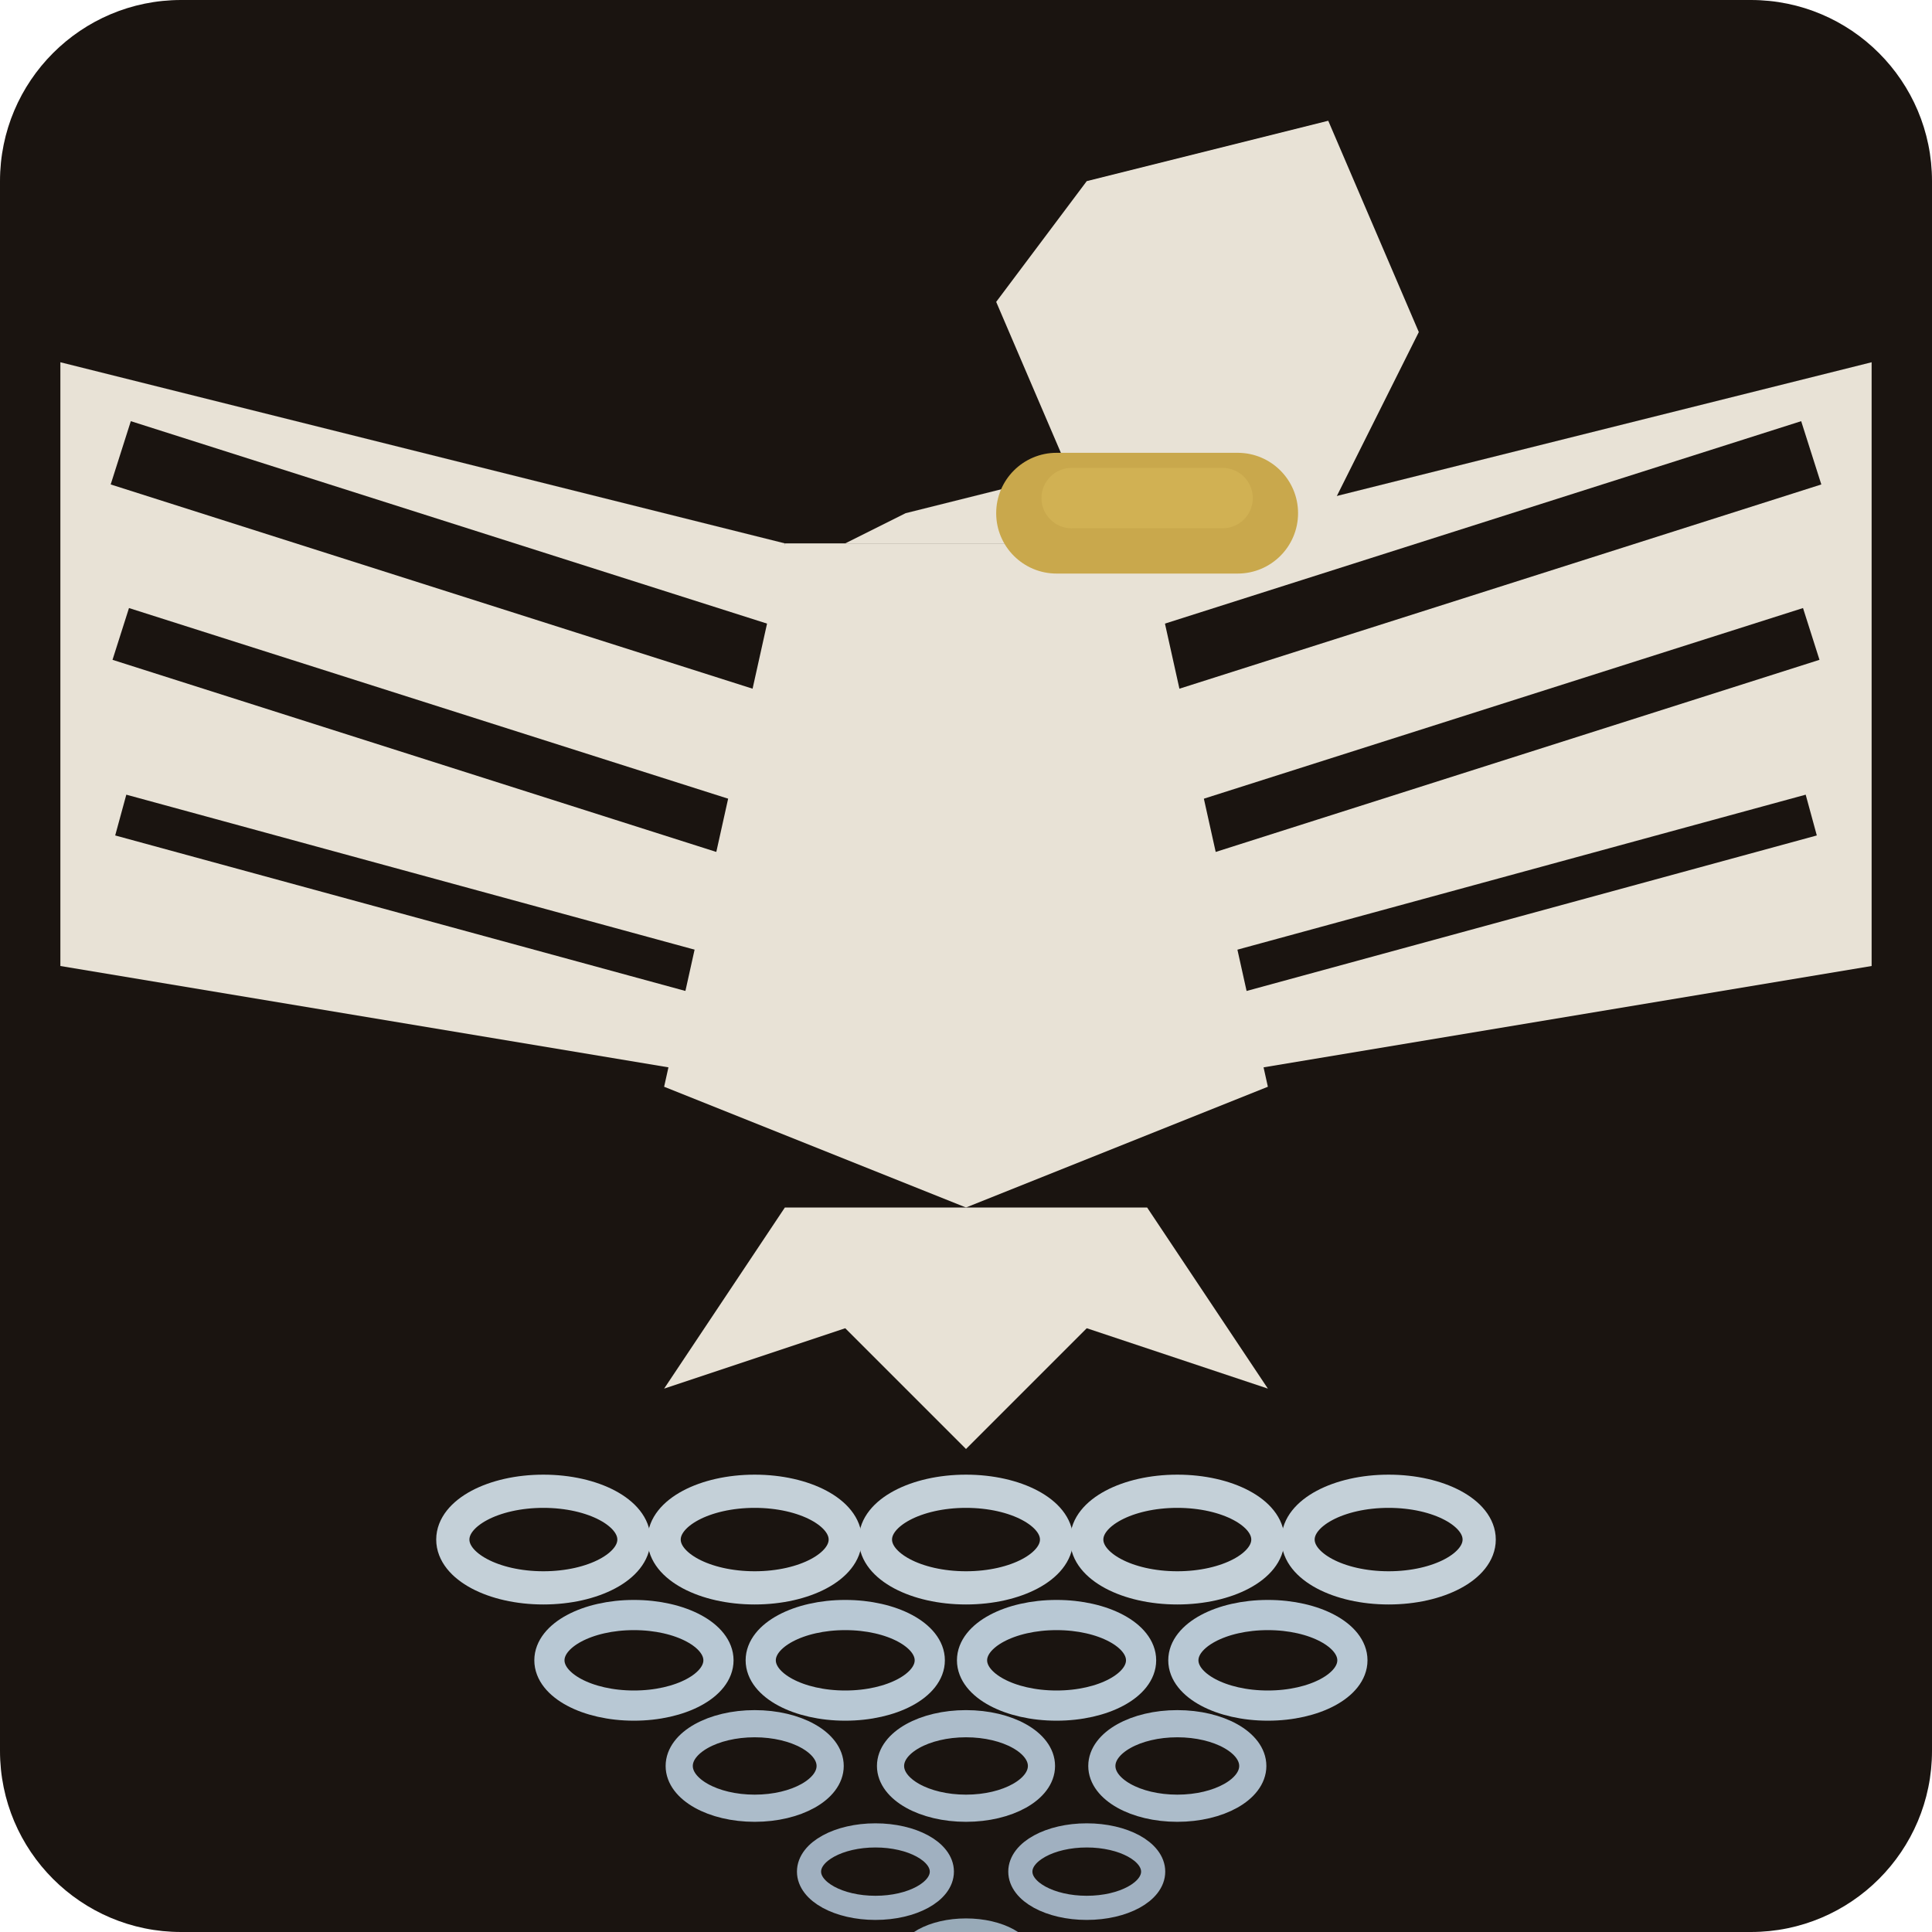
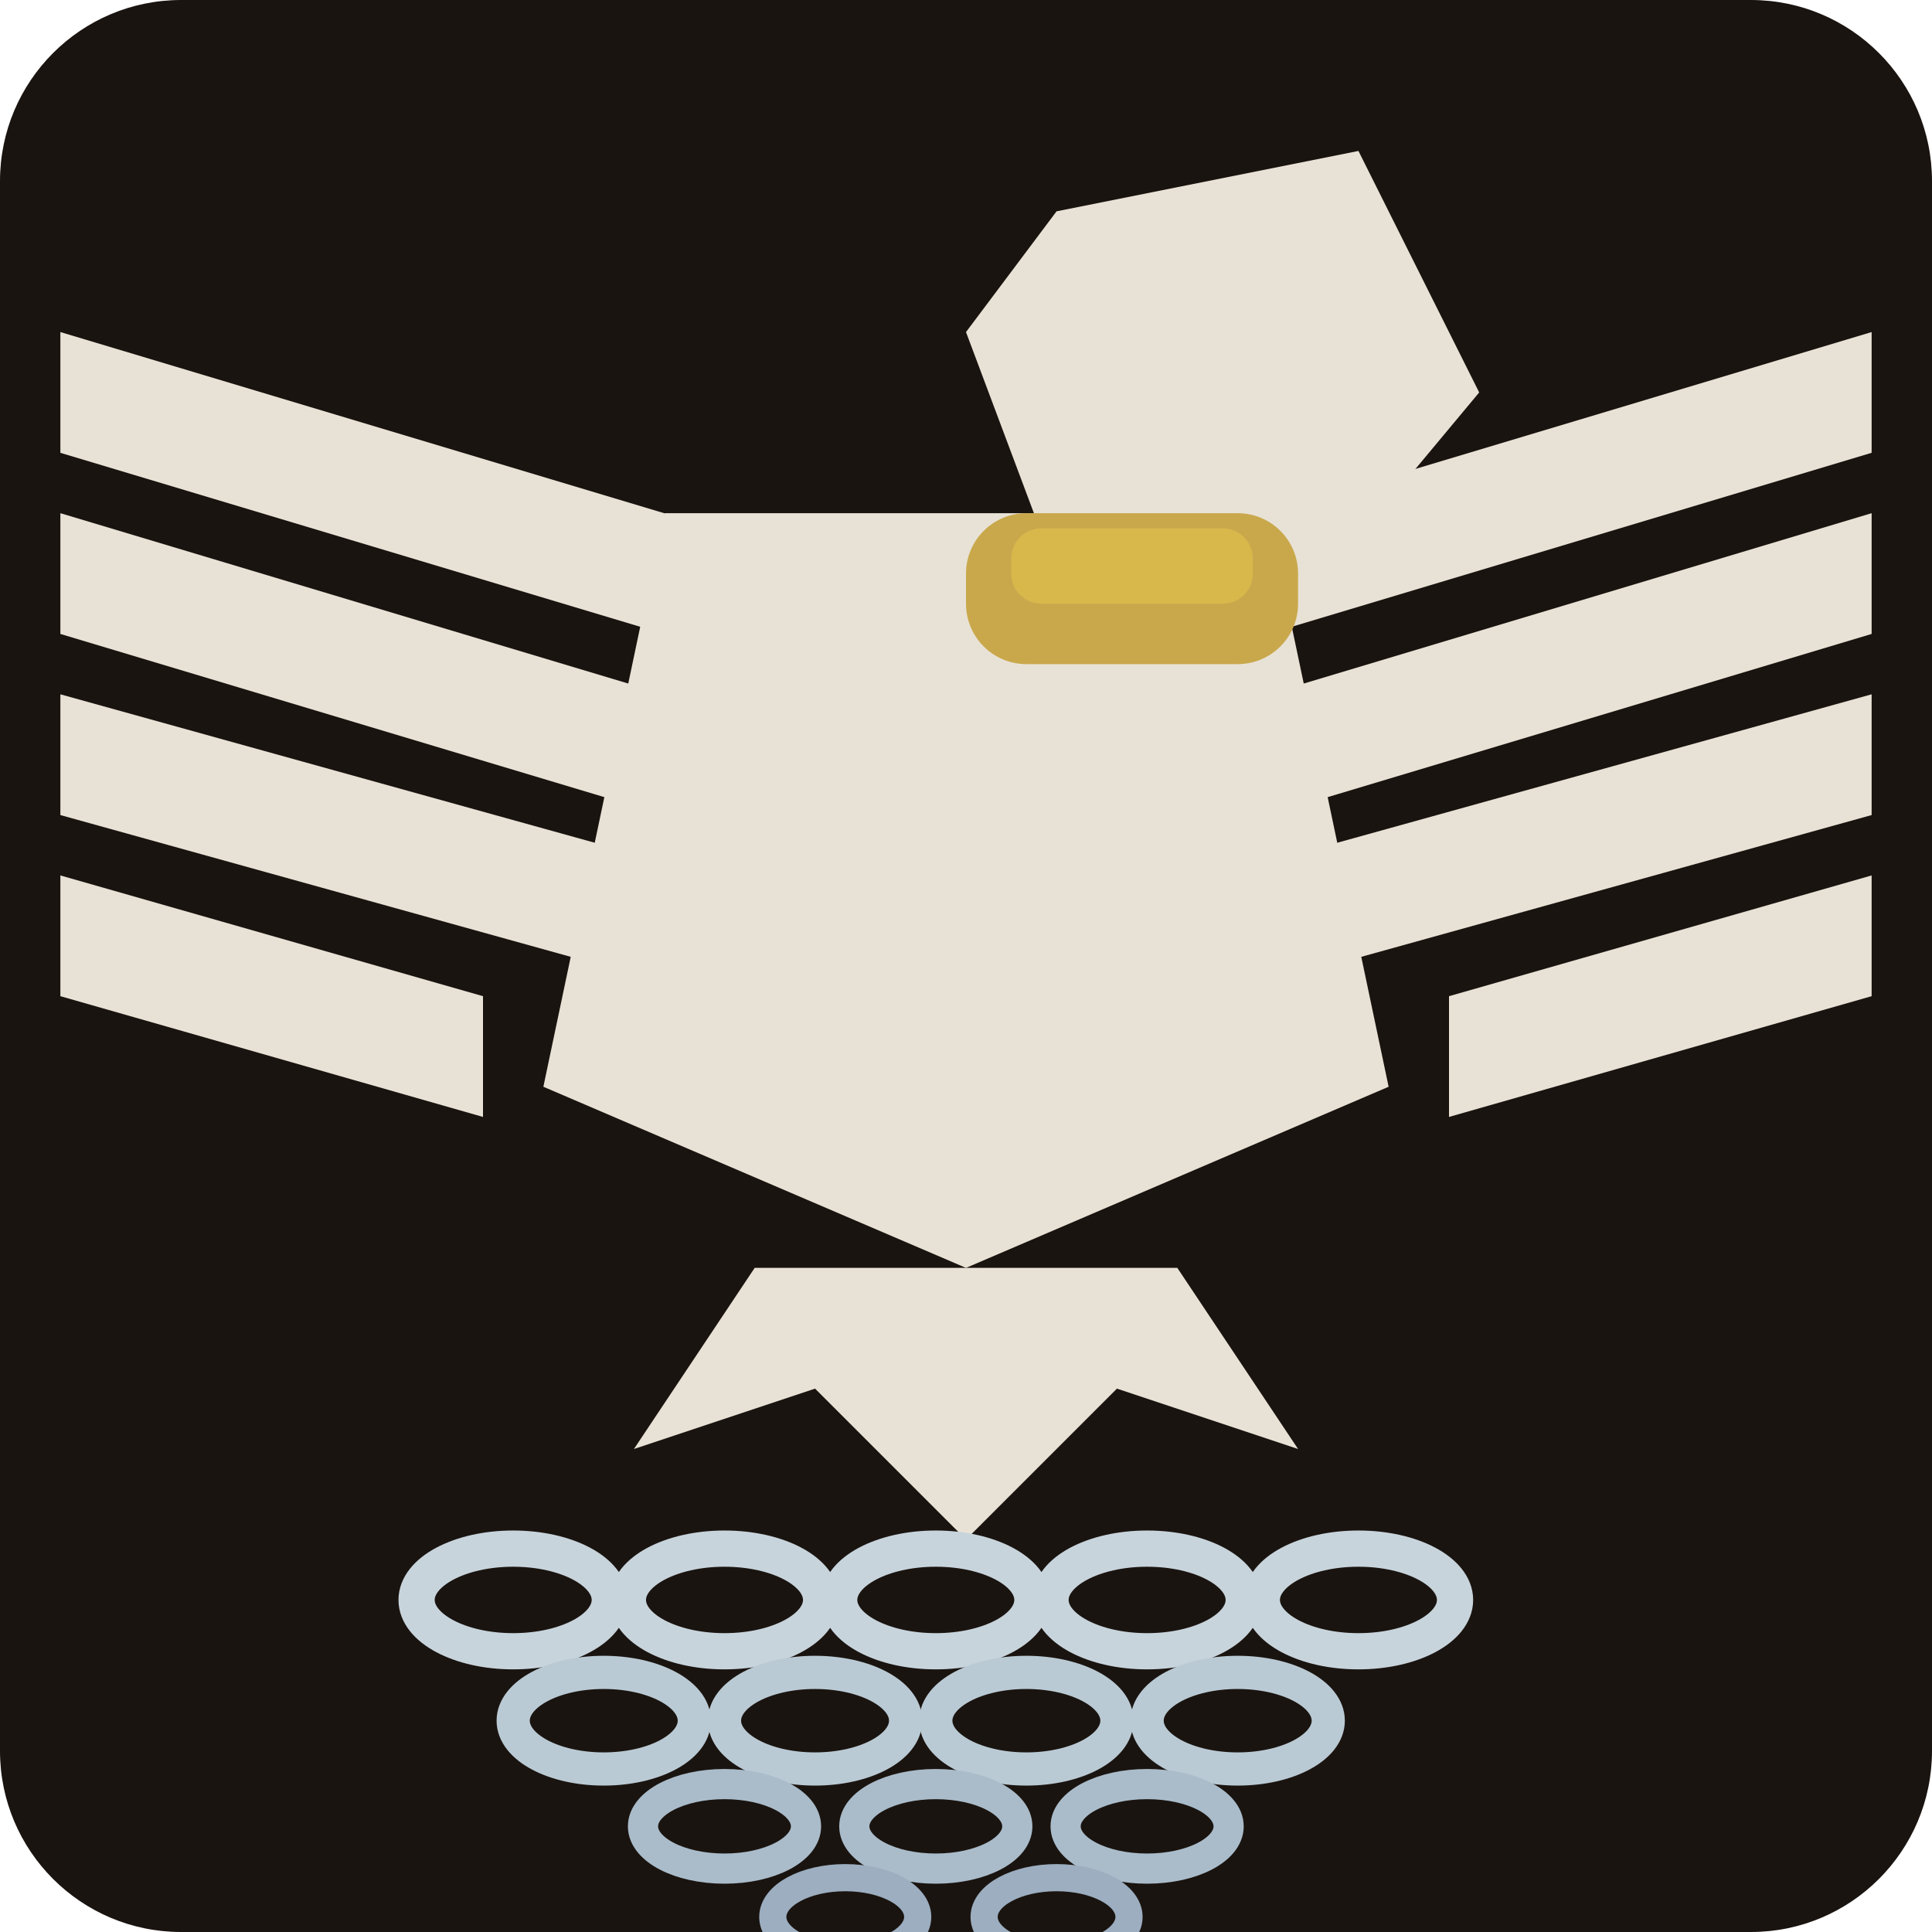
<svg xmlns="http://www.w3.org/2000/svg" viewBox="0 0 64 64" role="img" aria-label="Qori Silver">
  <rect width="64" height="64" rx="6" fill="#1A1410" />
-   <polygon points="2,12 26,18 26,36 2,32" fill="#E8E2D6" />
-   <line x1="4" y1="15" x2="26" y2="22" stroke="#1A1410" stroke-width="2.2" />
-   <line x1="4" y1="21" x2="26" y2="28" stroke="#1A1410" stroke-width="1.8" />
-   <line x1="4" y1="27" x2="26" y2="33" stroke="#1A1410" stroke-width="1.4" />
-   <polygon points="62,12 38,18 38,36 62,32" fill="#E8E2D6" />
-   <line x1="60" y1="15" x2="38" y2="22" stroke="#1A1410" stroke-width="2.2" />
-   <line x1="60" y1="21" x2="38" y2="28" stroke="#1A1410" stroke-width="1.8" />
-   <line x1="60" y1="27" x2="38" y2="33" stroke="#1A1410" stroke-width="1.4" />
-   <polygon points="26,18 38,18 42,36 32,40 22,36" fill="#E8E2D6" />
-   <polygon points="36,6 44,4 47,11 44,17 36,17 33,10" fill="#E8E2D6" />
-   <polygon points="34,16 42,16 40,18 28,18 30,17" fill="#E8E2D6" />
-   <rect x="33" y="15" width="10" height="4" rx="2" fill="#C9A84C" />
-   <rect x="34.5" y="15.5" width="7" height="2" rx="1" fill="#D9BA5A" opacity="0.5" />
-   <polygon points="26,40 22,46 28,44 32,48 36,44 42,46 38,40" fill="#E8E2D6" />
-   <ellipse cx="18" cy="51" rx="3.0" ry="1.6" fill="none" stroke="#C4D0D8" stroke-width="1.1" />
-   <ellipse cx="25" cy="51" rx="3.0" ry="1.6" fill="none" stroke="#C4D0D8" stroke-width="1.1" />
-   <ellipse cx="32" cy="51" rx="3.0" ry="1.6" fill="none" stroke="#C4D0D8" stroke-width="1.1" />
-   <ellipse cx="39" cy="51" rx="3.0" ry="1.6" fill="none" stroke="#C4D0D8" stroke-width="1.1" />
-   <ellipse cx="46" cy="51" rx="3.0" ry="1.6" fill="none" stroke="#C4D0D8" stroke-width="1.1" />
-   <ellipse cx="21" cy="55" rx="2.8" ry="1.5" fill="none" stroke="#B8C8D4" stroke-width="1.0" />
-   <ellipse cx="28" cy="55" rx="2.8" ry="1.5" fill="none" stroke="#B8C8D4" stroke-width="1.0" />
-   <ellipse cx="35" cy="55" rx="2.8" ry="1.5" fill="none" stroke="#B8C8D4" stroke-width="1.0" />
-   <ellipse cx="42" cy="55" rx="2.8" ry="1.5" fill="none" stroke="#B8C8D4" stroke-width="1.0" />
-   <ellipse cx="25" cy="58.5" rx="2.5" ry="1.4" fill="none" stroke="#ACBCCA" stroke-width="0.9" />
-   <ellipse cx="32" cy="58.5" rx="2.5" ry="1.4" fill="none" stroke="#ACBCCA" stroke-width="0.9" />
-   <ellipse cx="39" cy="58.5" rx="2.5" ry="1.4" fill="none" stroke="#ACBCCA" stroke-width="0.9" />
-   <ellipse cx="29" cy="62" rx="2.2" ry="1.2" fill="none" stroke="#A0B0C0" stroke-width="0.8" />
-   <ellipse cx="36" cy="62" rx="2.2" ry="1.2" fill="none" stroke="#A0B0C0" stroke-width="0.8" />
-   <ellipse cx="32" cy="65" rx="2.0" ry="1.1" fill="none" stroke="#98AAB8" stroke-width="0.7" />
+   <polygon points="2,11  22,17  22,21  2,15" fill="#E8E2D6" />
+   <polygon points="2,17  22,23  22,27  2,21" fill="#E8E2D6" />
+   <polygon points="2,23  20,28  20,32  2,27" fill="#E8E2D6" />
+   <polygon points="2,29  16,33  16,37  2,33" fill="#E8E2D6" />
+   <polygon points="62,11  42,17  42,21  62,15" fill="#E8E2D6" />
+   <polygon points="62,17  42,23  42,27  62,21" fill="#E8E2D6" />
+   <polygon points="62,23  44,28  44,32  62,27" fill="#E8E2D6" />
+   <polygon points="62,29  48,33  48,37  62,33" fill="#E8E2D6" />
+   <polygon points="22,17  42,17  46,36  32,42  18,36" fill="#E8E2D6" />
+   <polygon points="35,7  45,5  49,13  44,19  35,19  32,11" fill="#E8E2D6" />
+   <polygon points="34,18  43,18  41,22  25,22  27,19" fill="#E8E2D6" />
+   <rect x="32" y="17" width="11" height="5" rx="2" fill="#C9A84C" />
+   <rect x="33.5" y="17.5" width="8" height="2.5" rx="1" fill="#E8C84A" opacity="0.5" />
+   <polygon points="25,42  21,48  27,46  32,51  37,46  43,48  39,42" fill="#E8E2D6" />
+   <ellipse cx="17" cy="53" rx="3.2" ry="1.7" fill="none" stroke="#C8D4DC" stroke-width="1.2" />
+   <ellipse cx="24" cy="53" rx="3.2" ry="1.7" fill="none" stroke="#C8D4DC" stroke-width="1.2" />
+   <ellipse cx="31" cy="53" rx="3.2" ry="1.7" fill="none" stroke="#C8D4DC" stroke-width="1.2" />
+   <ellipse cx="38" cy="53" rx="3.2" ry="1.7" fill="none" stroke="#C8D4DC" stroke-width="1.2" />
+   <ellipse cx="45" cy="53" rx="3.2" ry="1.7" fill="none" stroke="#C8D4DC" stroke-width="1.2" />
+   <ellipse cx="20" cy="57" rx="3.0" ry="1.6" fill="none" stroke="#BACAD4" stroke-width="1.1" />
+   <ellipse cx="27" cy="57" rx="3.0" ry="1.6" fill="none" stroke="#BACAD4" stroke-width="1.1" />
+   <ellipse cx="34" cy="57" rx="3.0" ry="1.6" fill="none" stroke="#BACAD4" stroke-width="1.1" />
+   <ellipse cx="41" cy="57" rx="3.0" ry="1.6" fill="none" stroke="#BACAD4" stroke-width="1.1" />
+   <ellipse cx="24" cy="60.5" rx="2.7" ry="1.4" fill="none" stroke="#AABCCA" stroke-width="1.0" />
+   <ellipse cx="31" cy="60.5" rx="2.7" ry="1.4" fill="none" stroke="#AABCCA" stroke-width="1.0" />
+   <ellipse cx="38" cy="60.5" rx="2.7" ry="1.4" fill="none" stroke="#AABCCA" stroke-width="1.0" />
+   <ellipse cx="28" cy="63.5" rx="2.4" ry="1.3" fill="none" stroke="#9CAEC0" stroke-width="0.9" />
+   <ellipse cx="35" cy="63.5" rx="2.4" ry="1.3" fill="none" stroke="#9CAEC0" stroke-width="0.9" />
+   <ellipse cx="31.5" cy="66.5" rx="2.2" ry="1.2" fill="none" stroke="#90A2B4" stroke-width="0.8" />
</svg>
